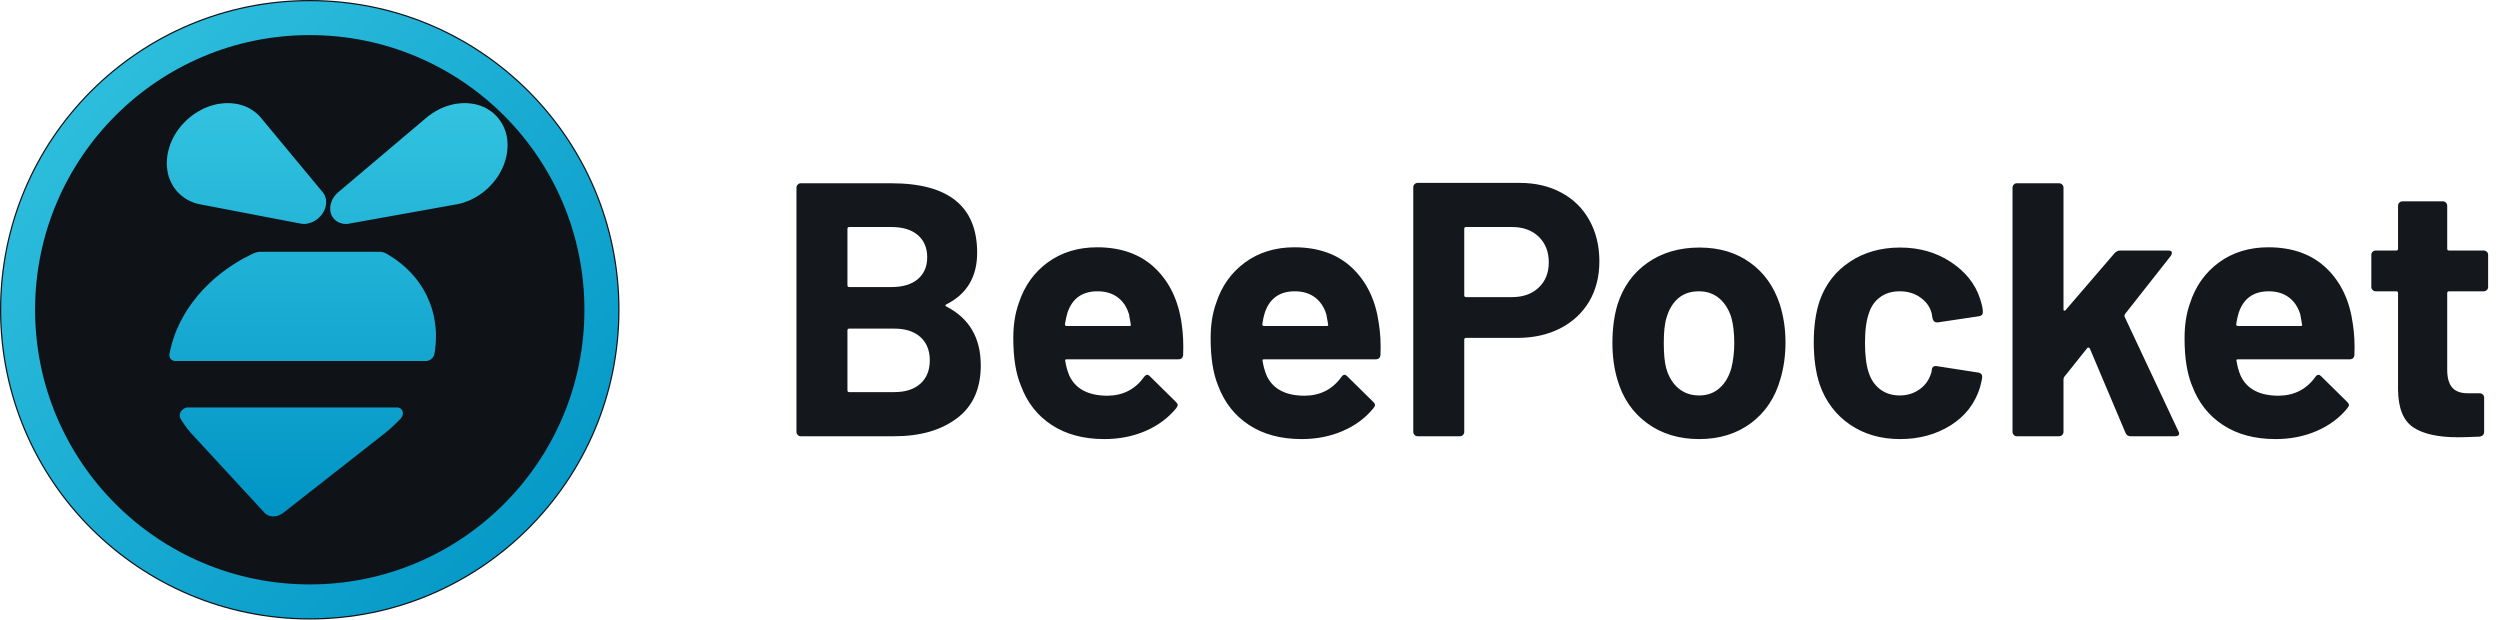
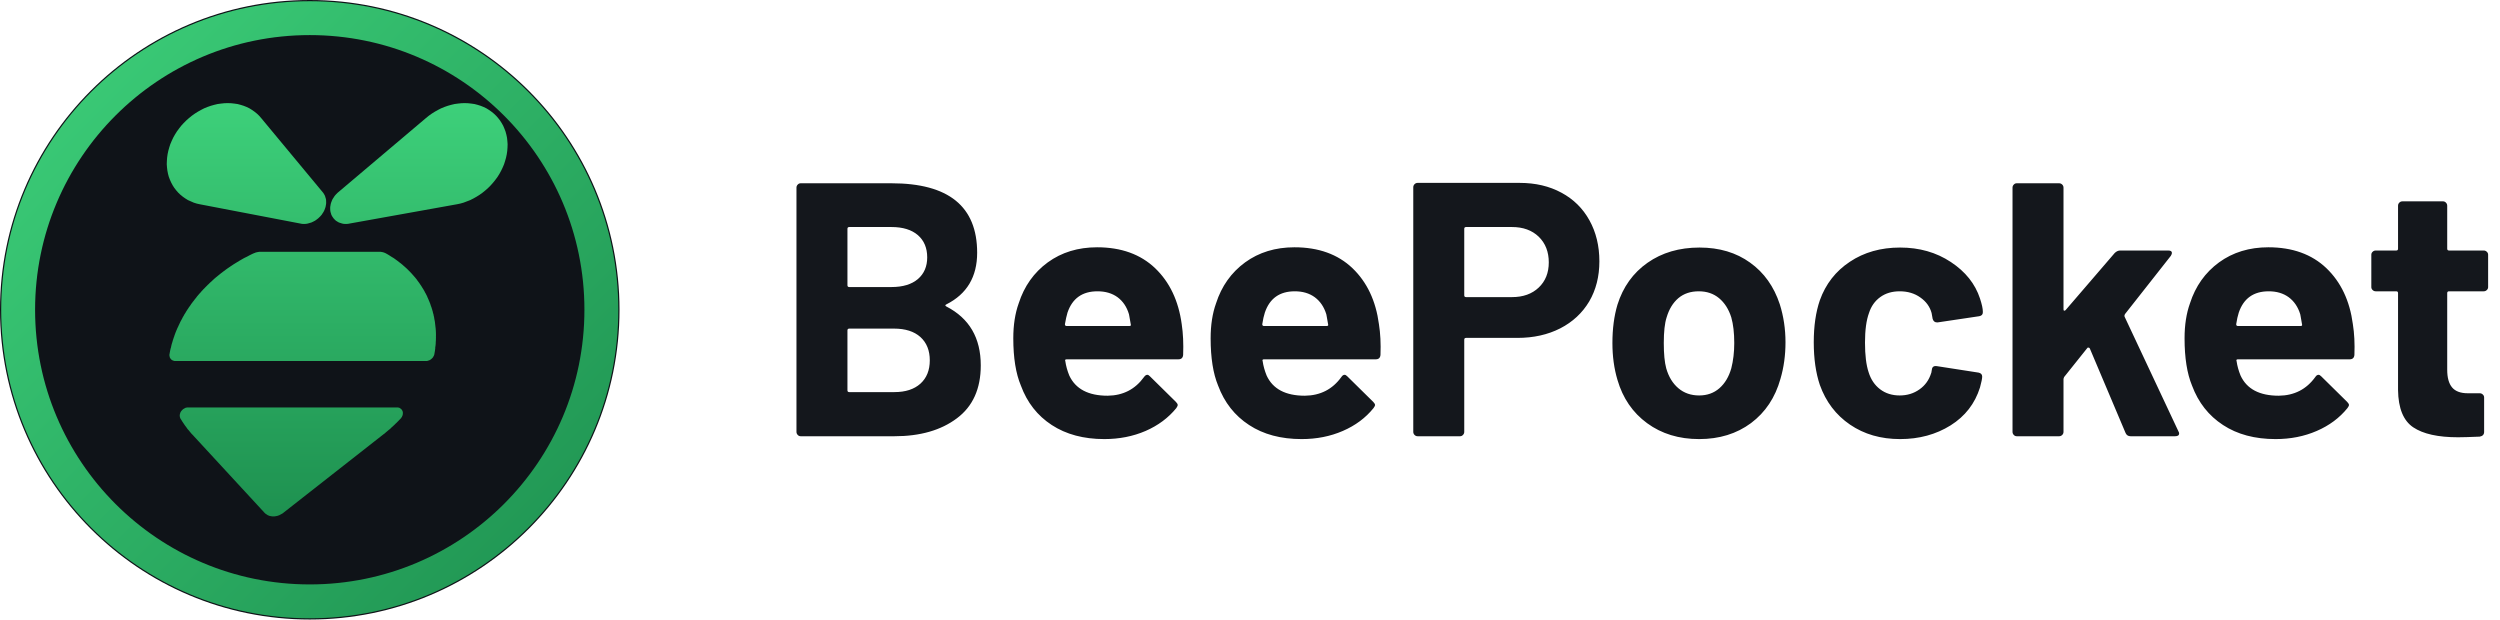
<svg xmlns="http://www.w3.org/2000/svg" viewBox="0 0 193.7 48" width="193.7" height="48" role="img">
  <defs>
    <linearGradient id="ir" x1="0" y1="0" x2="1" y2="1">
-       <stop offset="0" stop-color="#33C3E0" />
-       <stop offset="1" stop-color="#0094C5" />
+       <stop offset="0" stop-color="#3DD07A" />
+       <stop offset="1" stop-color="#1E9150" />
    </linearGradient>
    <linearGradient id="ig" x1="0" y1="0" x2="0" y2="1">
-       <stop offset="0" stop-color="#33C3E0" />
-       <stop offset="1" stop-color="#0094C5" />
+       <stop offset="0" stop-color="#3DD07A" />
+       <stop offset="1" stop-color="#1E9150" />
    </linearGradient>
  </defs>
  <g transform="translate(0 0) scale(0.09375)">
    <circle cx="256" cy="256" r="256" fill="#0F1318" />
    <circle cx="256" cy="256" r="241" fill="none" stroke="url(#ir)" stroke-width="28" />
    <g transform="translate(45.14 0) skewX(-10) translate(256 256) scale(0.96) translate(-256 -256)">
      <path d="M142.6 79.6 L139.9 80.4 L137.2 81.4 L134.5 82.6 L132.0 84.0 L129.6 85.5 L127.2 87.2 L125.0 89.0 L122.9 91.0 L120.9 93.1 L119.1 95.3 L117.4 97.6 L115.9 100.1 L114.5 102.6 L113.3 105.3 L112.3 107.9 L111.5 110.7 L110.8 113.5 L110.4 116.3 L110.1 119.2 L110.0 122.1 L110.1 125.0 L110.4 127.8 L110.8 130.7 L111.5 133.5 L112.3 136.2 L113.3 138.9 L114.5 141.6 L115.9 144.1 L117.4 146.5 L119.1 148.9 L120.9 151.1 L122.9 153.2 L125.0 155.2 L127.2 157.0 L129.6 158.7 L132.0 160.2 L134.5 161.6 L137.2 162.7 L139.9 163.8 L142.6 164.6 L145.4 165.2 L234.9 181.8 L235.9 182.0 L237.0 182.1 L238.0 182.1 L239.0 182.1 L240.1 182.0 L241.1 181.8 L242.1 181.5 L243.1 181.2 L244.1 180.9 L245.1 180.4 L246.0 179.9 L246.9 179.4 L247.7 178.8 L248.5 178.1 L249.3 177.4 L250.0 176.6 L250.7 175.8 L251.3 175.0 L251.9 174.1 L252.3 173.2 L252.8 172.2 L253.2 171.2 L253.5 170.2 L253.7 169.2 L253.9 168.2 L254.0 167.1 L254.0 166.1 L254.0 165.0 L253.9 164.0 L253.7 163.0 L253.5 162.0 L253.2 160.9 L252.8 160.0 L252.3 159.0 L251.9 158.1 L251.3 157.2 L250.7 156.4 L250.0 155.5 L249.3 154.8 L185.1 91.0 L183.0 89.0 L180.8 87.2 L178.4 85.5 L176.0 84.0 L173.5 82.6 L170.8 81.4 L168.1 80.4 L165.4 79.6 L162.6 78.9 L159.7 78.5 L156.9 78.2 L154.0 78.1 L151.1 78.2 L148.3 78.5 L145.4 78.9 Z M346.6 79.6 L343.9 80.4 L341.2 81.4 L338.5 82.6 L336.0 84.0 L333.6 85.5 L331.2 87.2 L329.0 89.0 L326.9 91.0 L262.7 154.8 L262.0 155.5 L261.3 156.4 L260.7 157.2 L260.1 158.1 L259.7 159.0 L259.2 160.0 L258.8 160.9 L258.5 162.0 L258.3 163.0 L258.1 164.0 L258.0 165.0 L258.0 166.1 L258.0 167.1 L258.1 168.2 L258.3 169.2 L258.5 170.2 L258.8 171.2 L259.2 172.2 L259.7 173.2 L260.1 174.1 L260.7 175.0 L261.3 175.8 L262.0 176.6 L262.7 177.4 L263.5 178.1 L264.3 178.8 L265.1 179.4 L266.0 179.9 L266.9 180.4 L267.9 180.9 L268.9 181.2 L269.9 181.5 L270.9 181.8 L271.9 182.0 L273.0 182.1 L274.0 182.1 L275.0 182.1 L276.1 182.0 L277.1 181.8 L366.6 165.2 L369.4 164.6 L372.1 163.8 L374.8 162.7 L377.5 161.6 L380.0 160.2 L382.4 158.7 L384.8 157.0 L387.0 155.2 L389.1 153.2 L391.1 151.1 L392.9 148.9 L394.6 146.5 L396.1 144.1 L397.5 141.6 L398.7 138.9 L399.7 136.2 L400.5 133.5 L401.2 130.7 L401.6 127.8 L401.9 125.0 L402.0 122.1 L401.9 119.2 L401.6 116.3 L401.2 113.5 L400.5 110.7 L399.7 107.9 L398.7 105.3 L397.5 102.6 L396.1 100.1 L394.6 97.6 L392.9 95.3 L391.1 93.1 L389.1 91.0 L387.0 89.0 L384.8 87.2 L382.4 85.5 L380.0 84.0 L377.5 82.6 L374.8 81.4 L372.1 80.4 L369.4 79.6 L366.6 78.9 L363.7 78.5 L360.9 78.2 L358.0 78.1 L355.1 78.2 L352.3 78.5 L349.4 78.9 Z M142.1 295.3 L142.3 295.8 L142.5 296.4 L142.7 296.9 L143.0 297.4 L143.4 297.9 L143.8 298.3 L144.2 298.7 L144.7 299.1 L145.2 299.4 L145.7 299.6 L146.3 299.8 L146.8 300.0 L147.4 300.1 L148.0 300.1 L364.0 300.1 L364.6 300.1 L365.2 300.0 L365.7 299.8 L366.3 299.6 L366.8 299.4 L367.3 299.1 L367.8 298.7 L368.2 298.3 L368.6 297.9 L369.0 297.4 L369.3 296.9 L369.5 296.4 L369.7 295.8 L369.9 295.3 L370.0 294.7 L370.0 294.1 L370.0 294.0 L370.0 293.9 L370.0 291.8 L370.0 291.8 L370.0 291.5 L370.0 291.4 L369.9 289.4 L369.9 289.3 L369.9 289.1 L369.8 289.0 L369.7 286.9 L369.7 286.9 L369.7 286.6 L369.7 286.5 L369.5 284.5 L369.5 284.4 L369.4 284.2 L369.4 284.1 L369.2 282.1 L369.2 282.0 L369.1 281.7 L369.1 281.6 L368.8 279.6 L368.8 279.5 L368.7 279.3 L368.7 279.2 L368.4 277.2 L368.3 277.1 L368.3 276.9 L368.3 276.8 L367.9 274.8 L367.8 274.7 L367.8 274.5 L367.8 274.4 L367.3 272.4 L367.3 272.3 L367.2 272.1 L367.2 272.0 L366.6 270.0 L366.6 269.9 L366.5 269.7 L366.5 269.6 L365.9 267.6 L365.9 267.5 L365.8 267.3 L365.8 267.2 L365.2 265.3 L365.1 265.2 L365.0 264.9 L365.0 264.9 L364.3 262.9 L364.3 262.8 L364.2 262.6 L364.2 262.5 L363.4 260.6 L363.4 260.5 L363.3 260.3 L363.3 260.2 L362.4 258.3 L362.4 258.2 L362.3 258.0 L362.3 257.9 L361.4 256.0 L361.4 255.9 L361.3 255.7 L361.2 255.6 L360.3 253.7 L360.3 253.7 L360.2 253.5 L360.1 253.4 L359.1 251.5 L359.1 251.4 L359.0 251.2 L359.0 251.2 L357.9 249.3 L357.9 249.2 L357.8 249.0 L357.7 249.0 L356.6 247.1 L356.6 247.1 L356.5 246.9 L356.4 246.8 L355.3 245.0 L355.3 244.9 L355.1 244.7 L355.1 244.6 L353.9 242.8 L353.8 242.8 L353.7 242.6 L353.7 242.5 L352.4 240.8 L352.4 240.7 L352.2 240.5 L352.2 240.4 L350.9 238.7 L350.9 238.6 L350.7 238.4 L350.7 238.4 L349.3 236.7 L349.3 236.6 L349.1 236.4 L349.1 236.4 L347.7 234.7 L347.6 234.6 L347.5 234.4 L347.4 234.4 L346.0 232.7 L345.9 232.7 L345.8 232.5 L345.7 232.4 L344.2 230.8 L344.2 230.7 L344.0 230.6 L344.0 230.5 L342.5 228.9 L342.4 228.9 L342.2 228.7 L342.2 228.6 L340.6 227.1 L340.5 227.0 L340.4 226.9 L340.3 226.8 L338.7 225.3 L338.6 225.2 L338.5 225.1 L338.4 225.0 L336.7 223.5 L336.7 223.5 L336.5 223.3 L336.5 223.3 L334.7 221.8 L334.7 221.7 L334.5 221.6 L334.5 221.6 L332.7 220.1 L332.6 220.1 L332.5 219.9 L332.4 219.9 L330.6 218.5 L330.5 218.4 L330.4 218.3 L330.3 218.3 L328.5 216.9 L328.4 216.9 L328.2 216.7 L328.2 216.7 L326.3 215.4 L326.2 215.3 L326.0 215.2 L326.0 215.2 L324.1 213.9 L324.0 213.8 L323.8 213.7 L323.8 213.7 L321.8 212.4 L321.7 212.4 L321.6 212.3 L321.5 212.2 L319.5 211.0 L319.4 211.0 L319.2 210.9 L319.2 210.9 L317.1 209.7 L317.1 209.7 L316.9 209.6 L316.8 209.5 L314.8 208.4 L314.7 208.4 L314.5 208.3 L314.5 208.2 L313.0 207.5 L312.7 207.3 L312.0 207.1 L311.5 206.8 L311.0 206.7 L310.4 206.5 L309.9 206.4 L309.3 206.3 L308.8 206.2 L308.2 206.1 L307.5 206.1 L307.2 206.1 L204.8 206.1 L204.5 206.1 L203.8 206.1 L203.2 206.2 L202.7 206.3 L202.1 206.4 L201.6 206.5 L201.0 206.7 L200.5 206.8 L200.0 207.1 L199.3 207.3 L199.0 207.5 L197.5 208.2 L197.5 208.3 L197.3 208.4 L197.2 208.4 L195.2 209.5 L195.1 209.6 L194.9 209.7 L194.9 209.7 L192.8 210.9 L192.8 210.9 L192.6 211.0 L192.5 211.0 L190.5 212.2 L190.4 212.3 L190.3 212.4 L190.2 212.4 L188.2 213.7 L188.2 213.7 L188.0 213.8 L187.9 213.9 L186.0 215.2 L186.0 215.2 L185.8 215.3 L185.7 215.4 L183.8 216.7 L183.8 216.7 L183.6 216.9 L183.5 216.9 L181.7 218.3 L181.6 218.3 L181.5 218.4 L181.4 218.5 L179.6 219.9 L179.5 219.9 L179.4 220.1 L179.3 220.1 L177.5 221.6 L177.5 221.6 L177.3 221.7 L177.3 221.8 L175.5 223.3 L175.5 223.3 L175.3 223.5 L175.3 223.5 L173.6 225.0 L173.5 225.1 L173.4 225.2 L173.3 225.3 L171.7 226.8 L171.6 226.9 L171.5 227.0 L171.4 227.1 L169.8 228.6 L169.8 228.7 L169.6 228.9 L169.5 228.9 L168.0 230.5 L168.0 230.6 L167.8 230.7 L167.8 230.8 L166.3 232.4 L166.2 232.5 L166.1 232.7 L166.0 232.7 L164.6 234.4 L164.5 234.4 L164.4 234.6 L164.3 234.7 L162.9 236.4 L162.9 236.4 L162.7 236.6 L162.7 236.7 L161.3 238.4 L161.3 238.4 L161.1 238.6 L161.1 238.7 L159.8 240.4 L159.8 240.5 L159.6 240.7 L159.6 240.8 L158.3 242.5 L158.3 242.6 L158.2 242.8 L158.1 242.8 L156.9 244.6 L156.9 244.7 L156.7 244.9 L156.7 245.0 L155.6 246.8 L155.5 246.9 L155.4 247.1 L155.4 247.1 L154.3 249.0 L154.2 249.0 L154.1 249.2 L154.1 249.3 L153.0 251.2 L153.0 251.2 L152.9 251.4 L152.9 251.5 L151.9 253.4 L151.8 253.5 L151.7 253.7 L151.7 253.7 L150.8 255.6 L150.7 255.7 L150.6 255.9 L150.6 256.0 L149.7 257.9 L149.7 258.0 L149.6 258.2 L149.6 258.3 L148.7 260.2 L148.7 260.3 L148.6 260.5 L148.6 260.6 L147.8 262.5 L147.8 262.6 L147.7 262.8 L147.7 262.9 L147.0 264.9 L147.0 264.9 L146.9 265.2 L146.8 265.3 L146.2 267.2 L146.2 267.3 L146.1 267.5 L146.1 267.6 L145.5 269.6 L145.5 269.7 L145.4 269.9 L145.4 270.0 L144.8 272.0 L144.8 272.1 L144.7 272.3 L144.7 272.4 L144.2 274.4 L144.2 274.5 L144.2 274.7 L144.1 274.8 L143.7 276.8 L143.7 276.9 L143.7 277.1 L143.6 277.2 L143.3 279.2 L143.3 279.3 L143.2 279.5 L143.2 279.6 L142.9 281.6 L142.9 281.7 L142.8 282.0 L142.8 282.1 L142.6 284.1 L142.6 284.2 L142.5 284.4 L142.5 284.5 L142.3 286.5 L142.3 286.6 L142.3 286.9 L142.3 286.9 L142.2 289.0 L142.1 289.1 L142.1 289.3 L142.1 289.4 L142.0 291.4 L142.0 291.5 L142.0 291.8 L142.0 291.8 L142.0 293.9 L142.0 294.0 L142.0 294.1 L142.0 294.7 Z M164.9 340.2 L164.3 340.3 L163.8 340.5 L163.3 340.8 L162.8 341.1 L162.3 341.4 L161.9 341.8 L161.5 342.2 L161.1 342.7 L160.8 343.2 L160.5 343.7 L160.3 344.2 L160.2 344.8 L160.1 345.4 L160.0 345.9 L160.1 346.5 L160.1 347.1 L160.3 347.7 L160.4 348.2 L160.7 348.7 L160.9 349.3 L161.3 349.7 L161.3 349.7 L161.3 349.8 L162.7 351.5 L162.7 351.6 L162.9 351.8 L162.9 351.8 L164.3 353.5 L164.4 353.6 L164.5 353.7 L164.6 353.8 L166.0 355.5 L166.1 355.5 L166.2 355.7 L166.3 355.8 L167.8 357.4 L167.8 357.4 L168.0 357.6 L168.0 357.7 L169.5 359.3 L169.6 359.3 L169.8 359.5 L169.8 359.5 L171.4 361.1 L171.5 361.2 L171.6 361.3 L171.7 361.4 L173.3 363.0 L173.4 363.0 L173.5 363.1 L173.5 363.1 L247.8 430.7 L248.0 430.9 L248.6 431.4 L249.1 431.7 L249.6 432.0 L250.1 432.3 L250.6 432.6 L251.1 432.9 L251.7 433.1 L252.2 433.3 L252.8 433.5 L253.4 433.6 L253.9 433.7 L254.5 433.8 L255.1 433.9 L255.7 433.9 L256.3 433.9 L256.9 433.9 L257.5 433.8 L258.1 433.7 L258.6 433.6 L259.2 433.5 L259.8 433.3 L260.3 433.1 L260.9 432.9 L261.4 432.6 L261.9 432.3 L262.4 432.0 L262.9 431.7 L263.4 431.4 L264.0 430.9 L264.2 430.7 L338.5 363.1 L338.5 363.1 L338.6 363.0 L338.7 363.0 L340.3 361.4 L340.4 361.3 L340.5 361.2 L340.6 361.1 L342.2 359.5 L342.2 359.5 L342.4 359.3 L342.5 359.3 L344.0 357.7 L344.0 357.6 L344.2 357.4 L344.2 357.4 L345.7 355.8 L345.8 355.7 L345.9 355.5 L346.0 355.5 L347.4 353.8 L347.5 353.7 L347.6 353.6 L347.7 353.5 L349.1 351.8 L349.1 351.8 L349.3 351.6 L349.3 351.5 L350.7 349.8 L350.7 349.7 L350.7 349.7 L351.1 349.3 L351.3 348.7 L351.6 348.2 L351.7 347.7 L351.9 347.1 L351.9 346.5 L352.0 345.9 L351.9 345.4 L351.8 344.8 L351.7 344.2 L351.5 343.7 L351.2 343.2 L350.9 342.7 L350.5 342.2 L350.1 341.8 L349.7 341.4 L349.2 341.1 L348.7 340.8 L348.2 340.5 L347.7 340.3 L347.1 340.2 L346.5 340.1 L346.0 340.1 L166.0 340.1 L165.5 340.1 Z" fill="url(#ig)" fill-rule="evenodd" />
    </g>
  </g>
  <path d="M73.33 23.75Q75.99 25.12 75.99 28.31Q75.99 31.03 74.14 32.41Q72.29 33.8 69.3 33.8H62.04Q61.9 33.8 61.81 33.7Q61.71 33.6 61.71 33.46V14.54Q61.71 14.4 61.81 14.3Q61.9 14.2 62.04 14.2H69.07Q75.71 14.2 75.71 19.58Q75.71 22.38 73.33 23.58Q73.16 23.66 73.33 23.75ZM65.66 17.73V22.1Q65.66 22.24 65.8 22.24H69.07Q70.39 22.24 71.12 21.62Q71.84 21 71.84 19.94Q71.84 18.85 71.12 18.22Q70.39 17.59 69.07 17.59H65.8Q65.66 17.59 65.66 17.73ZM72.04 27.92Q72.04 26.77 71.31 26.11Q70.58 25.46 69.27 25.46H65.8Q65.66 25.46 65.66 25.6V30.24Q65.66 30.38 65.8 30.38H69.3Q70.58 30.38 71.31 29.73Q72.04 29.07 72.04 27.92ZM91.67 27.5Q91.64 27.84 91.3 27.84H82.65Q82.48 27.84 82.54 27.98Q82.62 28.54 82.85 29.1Q83.58 30.66 85.82 30.66Q87.61 30.64 88.64 29.21Q88.76 29.04 88.9 29.04Q88.98 29.04 89.09 29.15L91.11 31.14Q91.25 31.28 91.25 31.39Q91.25 31.45 91.14 31.62Q90.21 32.76 88.76 33.39Q87.3 34.02 85.56 34.02Q83.16 34.02 81.49 32.93Q79.82 31.84 79.1 29.88Q78.51 28.48 78.51 26.21Q78.51 24.67 78.93 23.5Q79.57 21.51 81.18 20.33Q82.79 19.16 85 19.16Q87.8 19.16 89.5 20.78Q91.19 22.4 91.56 25.12Q91.72 26.18 91.67 27.5ZM82.71 24.22Q82.6 24.59 82.51 25.12Q82.51 25.26 82.65 25.26H87.5Q87.66 25.26 87.61 25.12Q87.47 24.31 87.47 24.34Q87.22 23.5 86.59 23.03Q85.96 22.57 85.03 22.57Q83.27 22.57 82.71 24.22ZM106.96 27.5Q106.93 27.84 106.59 27.84H97.94Q97.77 27.84 97.83 27.98Q97.91 28.54 98.14 29.1Q98.86 30.66 101.1 30.66Q102.9 30.64 103.93 29.21Q104.04 29.04 104.18 29.04Q104.27 29.04 104.38 29.15L106.4 31.14Q106.54 31.28 106.54 31.39Q106.54 31.45 106.42 31.62Q105.5 32.76 104.04 33.39Q102.59 34.02 100.85 34.02Q98.44 34.02 96.78 32.93Q95.11 31.84 94.38 29.88Q93.8 28.48 93.8 26.21Q93.8 24.67 94.22 23.5Q94.86 21.51 96.47 20.33Q98.08 19.16 100.29 19.16Q103.09 19.16 104.79 20.78Q106.48 22.4 106.84 25.12Q107.01 26.18 106.96 27.5ZM98 24.22Q97.88 24.59 97.8 25.12Q97.8 25.26 97.94 25.26H102.78Q102.95 25.26 102.9 25.12Q102.76 24.31 102.76 24.34Q102.5 23.5 101.87 23.03Q101.24 22.57 100.32 22.57Q98.56 22.57 98 24.22ZM123.92 20.25Q123.92 22.01 123.13 23.36Q122.33 24.7 120.89 25.44Q119.44 26.18 117.57 26.18H113.59Q113.45 26.18 113.45 26.32V33.46Q113.45 33.6 113.35 33.7Q113.26 33.8 113.12 33.8H109.84Q109.7 33.8 109.6 33.7Q109.5 33.6 109.5 33.46V14.51Q109.5 14.37 109.6 14.27Q109.7 14.17 109.84 14.17H117.74Q119.58 14.17 120.98 14.93Q122.38 15.68 123.15 17.07Q123.92 18.46 123.92 20.25ZM120 20.33Q120 19.1 119.22 18.34Q118.44 17.59 117.15 17.59H113.59Q113.45 17.59 113.45 17.73V22.88Q113.45 23.02 113.59 23.02H117.15Q118.44 23.02 119.22 22.28Q120 21.54 120 20.33ZM125.32 29.43Q124.93 28.12 124.93 26.58Q124.93 24.92 125.32 23.61Q125.97 21.54 127.65 20.36Q129.33 19.18 131.68 19.18Q133.98 19.18 135.6 20.35Q137.22 21.51 137.9 23.58Q138.34 24.98 138.34 26.52Q138.34 28.03 137.95 29.35Q137.34 31.53 135.67 32.78Q134 34.02 131.65 34.02Q129.3 34.02 127.62 32.79Q125.94 31.56 125.32 29.43ZM134.14 28.54Q134.37 27.64 134.37 26.58Q134.37 25.4 134.14 24.59Q133.84 23.64 133.19 23.1Q132.55 22.57 131.62 22.57Q130.67 22.57 130.04 23.1Q129.41 23.64 129.13 24.59Q128.91 25.26 128.91 26.58Q128.91 27.84 129.1 28.54Q129.38 29.52 130.04 30.08Q130.7 30.64 131.65 30.64Q132.58 30.64 133.22 30.08Q133.86 29.52 134.14 28.54ZM141 29.82Q140.53 28.42 140.53 26.52Q140.53 24.64 141 23.27Q141.68 21.37 143.33 20.28Q144.98 19.18 147.22 19.18Q149.46 19.18 151.15 20.3Q152.85 21.42 153.41 23.13Q153.63 23.8 153.63 24.14V24.2Q153.63 24.45 153.35 24.5L150.13 24.98H150.08Q149.82 24.98 149.74 24.7L149.66 24.25Q149.46 23.52 148.79 23.05Q148.12 22.57 147.19 22.57Q146.3 22.57 145.68 23.02Q145.06 23.47 144.81 24.25Q144.5 25.09 144.5 26.55Q144.5 28 144.78 28.84Q145.04 29.68 145.67 30.16Q146.3 30.64 147.19 30.64Q148.06 30.64 148.72 30.17Q149.38 29.71 149.63 28.9Q149.66 28.84 149.66 28.73Q149.68 28.7 149.68 28.65Q149.71 28.31 150.08 28.37L153.3 28.87Q153.58 28.93 153.58 29.18Q153.58 29.4 153.41 30.02Q152.82 31.9 151.13 32.96Q149.43 34.02 147.22 34.02Q144.98 34.02 143.34 32.9Q141.7 31.78 141 29.82ZM155.93 33.46V14.54Q155.93 14.4 156.03 14.3Q156.12 14.2 156.26 14.2H159.54Q159.68 14.2 159.78 14.3Q159.88 14.4 159.88 14.54V23.97Q159.88 24.06 159.93 24.07Q159.99 24.08 160.04 24.03L163.85 19.6Q164.05 19.41 164.27 19.41H168Q168.28 19.41 168.28 19.6Q168.28 19.69 168.19 19.83L164.64 24.34Q164.58 24.45 164.61 24.53L168.78 33.41Q168.84 33.52 168.84 33.58Q168.84 33.8 168.53 33.8H165.08Q164.8 33.8 164.69 33.55L161.92 27Q161.89 26.94 161.82 26.93Q161.75 26.91 161.72 26.97L159.93 29.21Q159.88 29.32 159.88 29.38V33.46Q159.88 33.6 159.78 33.7Q159.68 33.8 159.54 33.8H156.26Q156.12 33.8 156.03 33.7Q155.93 33.6 155.93 33.46ZM182.42 27.5Q182.39 27.84 182.05 27.84H173.4Q173.23 27.84 173.29 27.98Q173.37 28.54 173.6 29.1Q174.32 30.66 176.56 30.66Q178.36 30.64 179.39 29.21Q179.5 29.04 179.64 29.04Q179.73 29.04 179.84 29.15L181.86 31.14Q182 31.28 182 31.39Q182 31.45 181.88 31.62Q180.96 32.76 179.5 33.39Q178.05 34.02 176.31 34.02Q173.9 34.02 172.24 32.93Q170.57 31.84 169.84 29.88Q169.26 28.48 169.26 26.21Q169.26 24.67 169.68 23.5Q170.32 21.51 171.93 20.33Q173.54 19.16 175.75 19.16Q178.55 19.16 180.25 20.78Q181.94 22.4 182.3 25.12Q182.47 26.18 182.42 27.5ZM173.46 24.22Q173.34 24.59 173.26 25.12Q173.26 25.26 173.4 25.26H178.24Q178.41 25.26 178.36 25.12Q178.22 24.31 178.22 24.34Q177.96 23.5 177.33 23.03Q176.7 22.57 175.78 22.57Q174.02 22.57 173.46 24.22ZM192.44 22.57H189.75Q189.61 22.57 189.61 22.71V28.65Q189.61 29.57 189.99 30.02Q190.37 30.47 191.21 30.47H192.13Q192.27 30.47 192.37 30.57Q192.47 30.66 192.47 30.8V33.46Q192.47 33.77 192.13 33.83Q190.96 33.88 190.45 33.88Q188.13 33.88 186.98 33.11Q185.83 32.34 185.8 30.22V22.71Q185.8 22.57 185.66 22.57H184.07Q183.93 22.57 183.83 22.47Q183.73 22.38 183.73 22.24V19.74Q183.73 19.6 183.83 19.51Q183.93 19.41 184.07 19.41H185.66Q185.8 19.41 185.8 19.27V15.94Q185.8 15.8 185.9 15.7Q186 15.6 186.14 15.6H189.28Q189.42 15.6 189.51 15.7Q189.61 15.8 189.61 15.94V19.27Q189.61 19.41 189.75 19.41H192.44Q192.58 19.41 192.68 19.51Q192.78 19.6 192.78 19.74V22.24Q192.78 22.38 192.68 22.47Q192.58 22.57 192.44 22.57Z" fill="#14171C" />
</svg>
